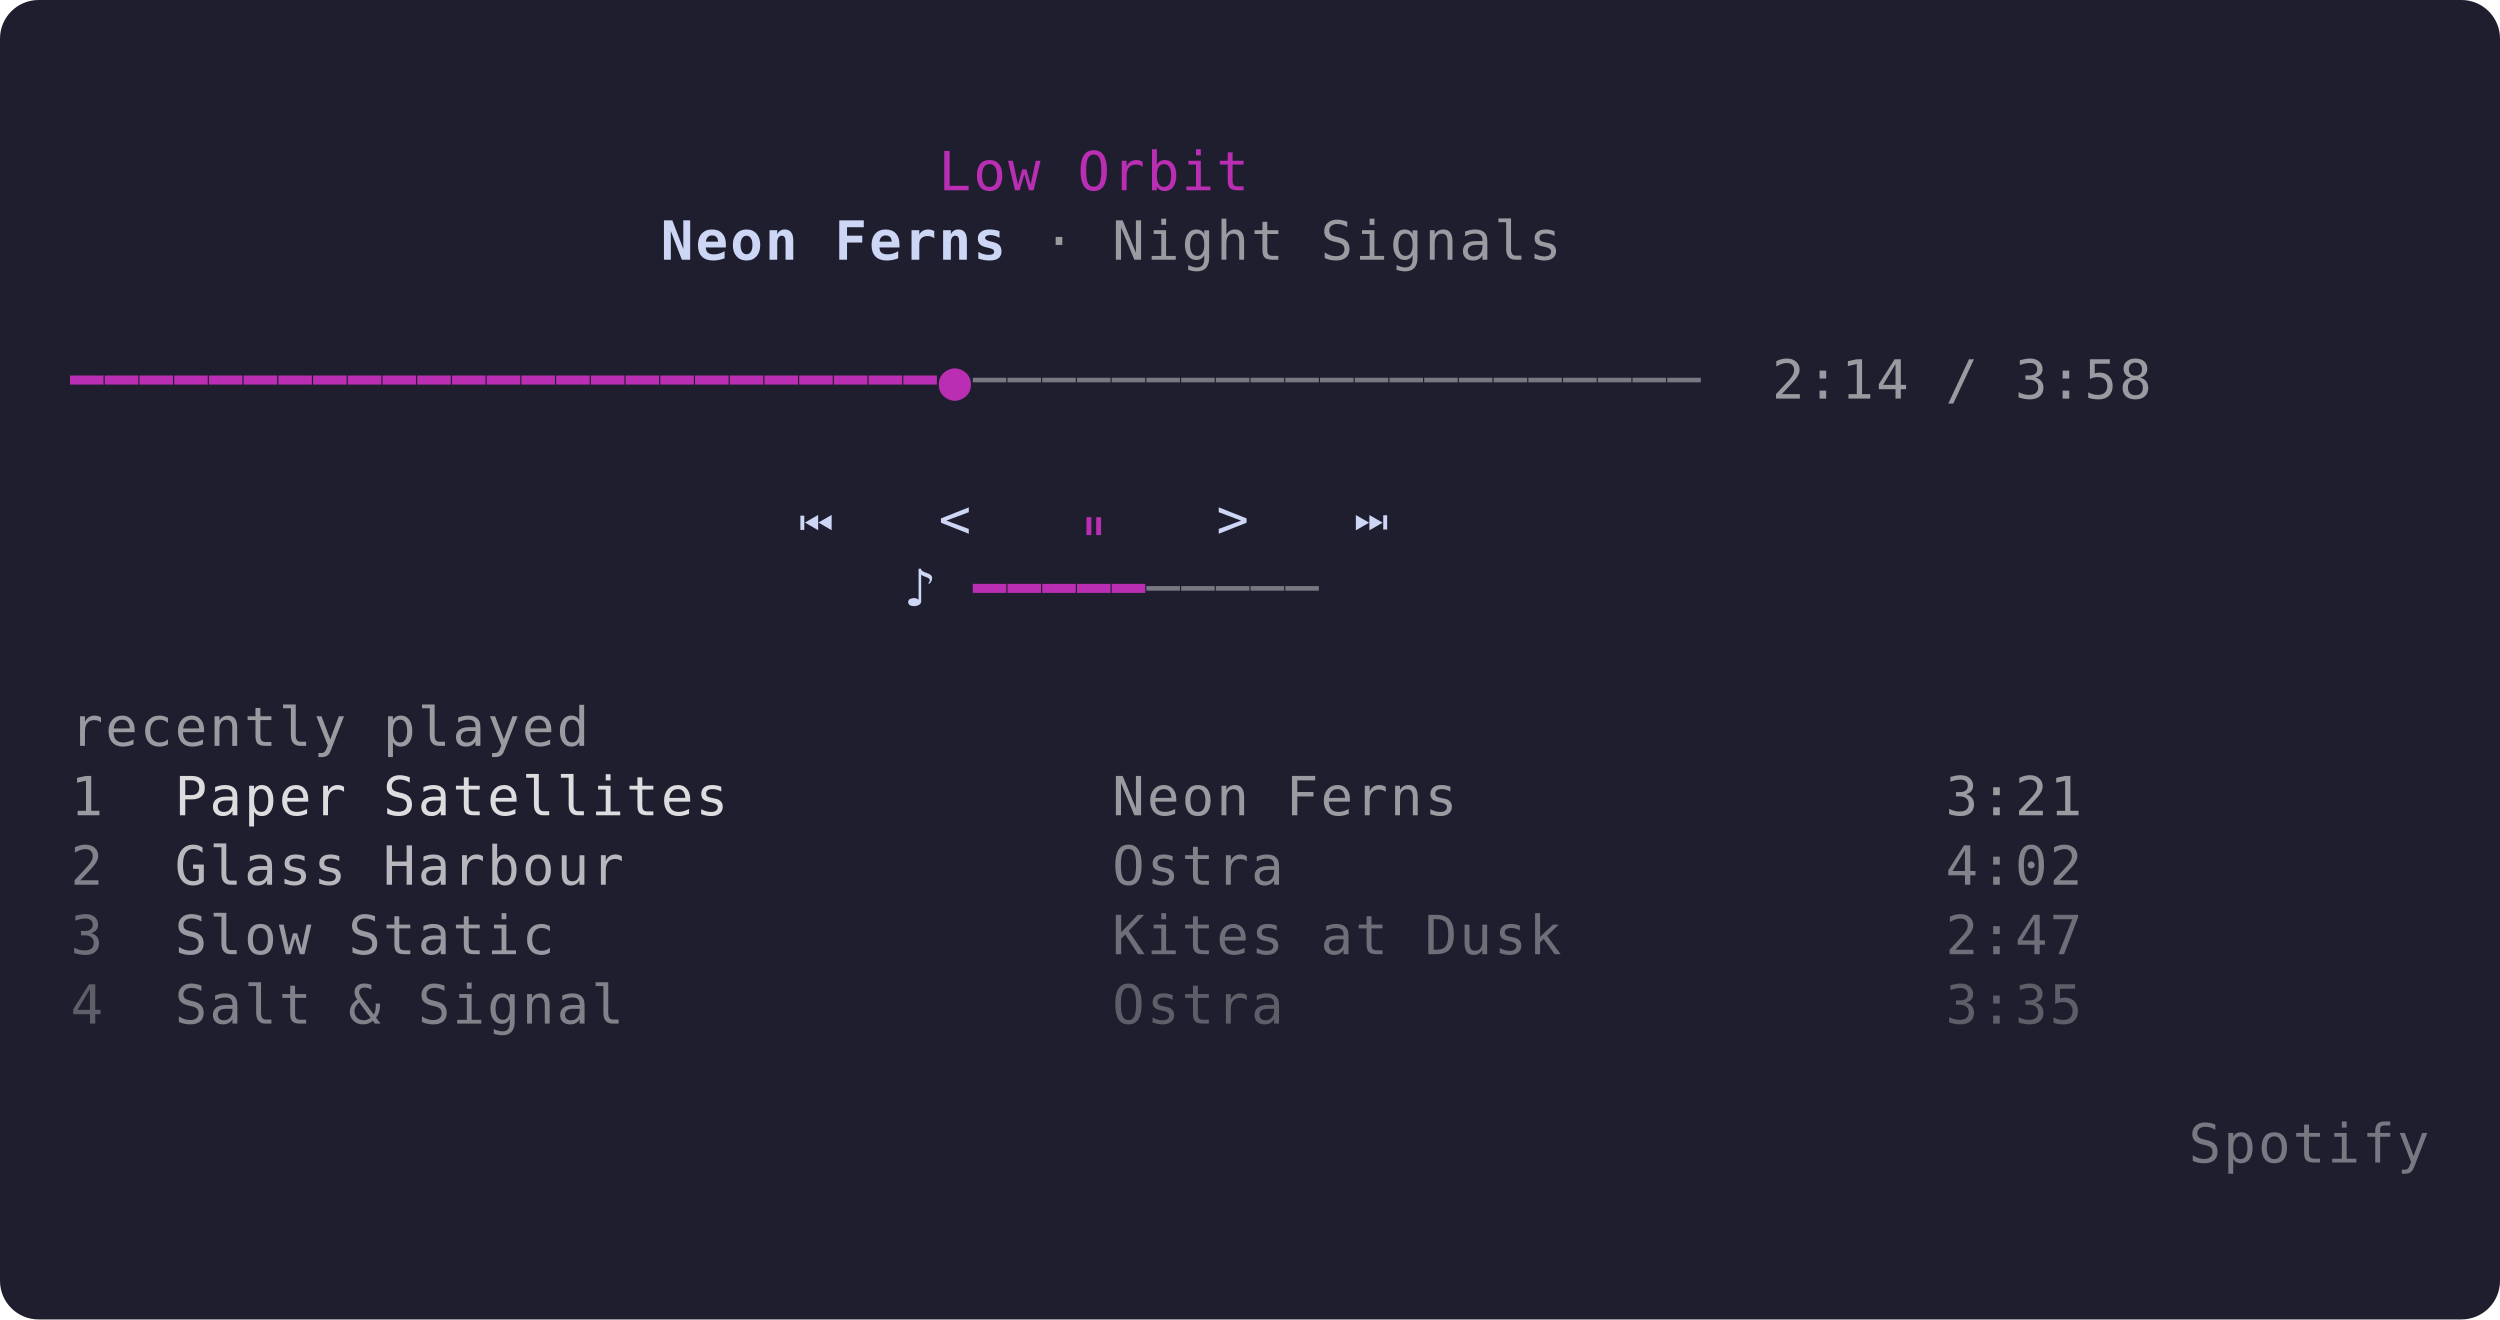
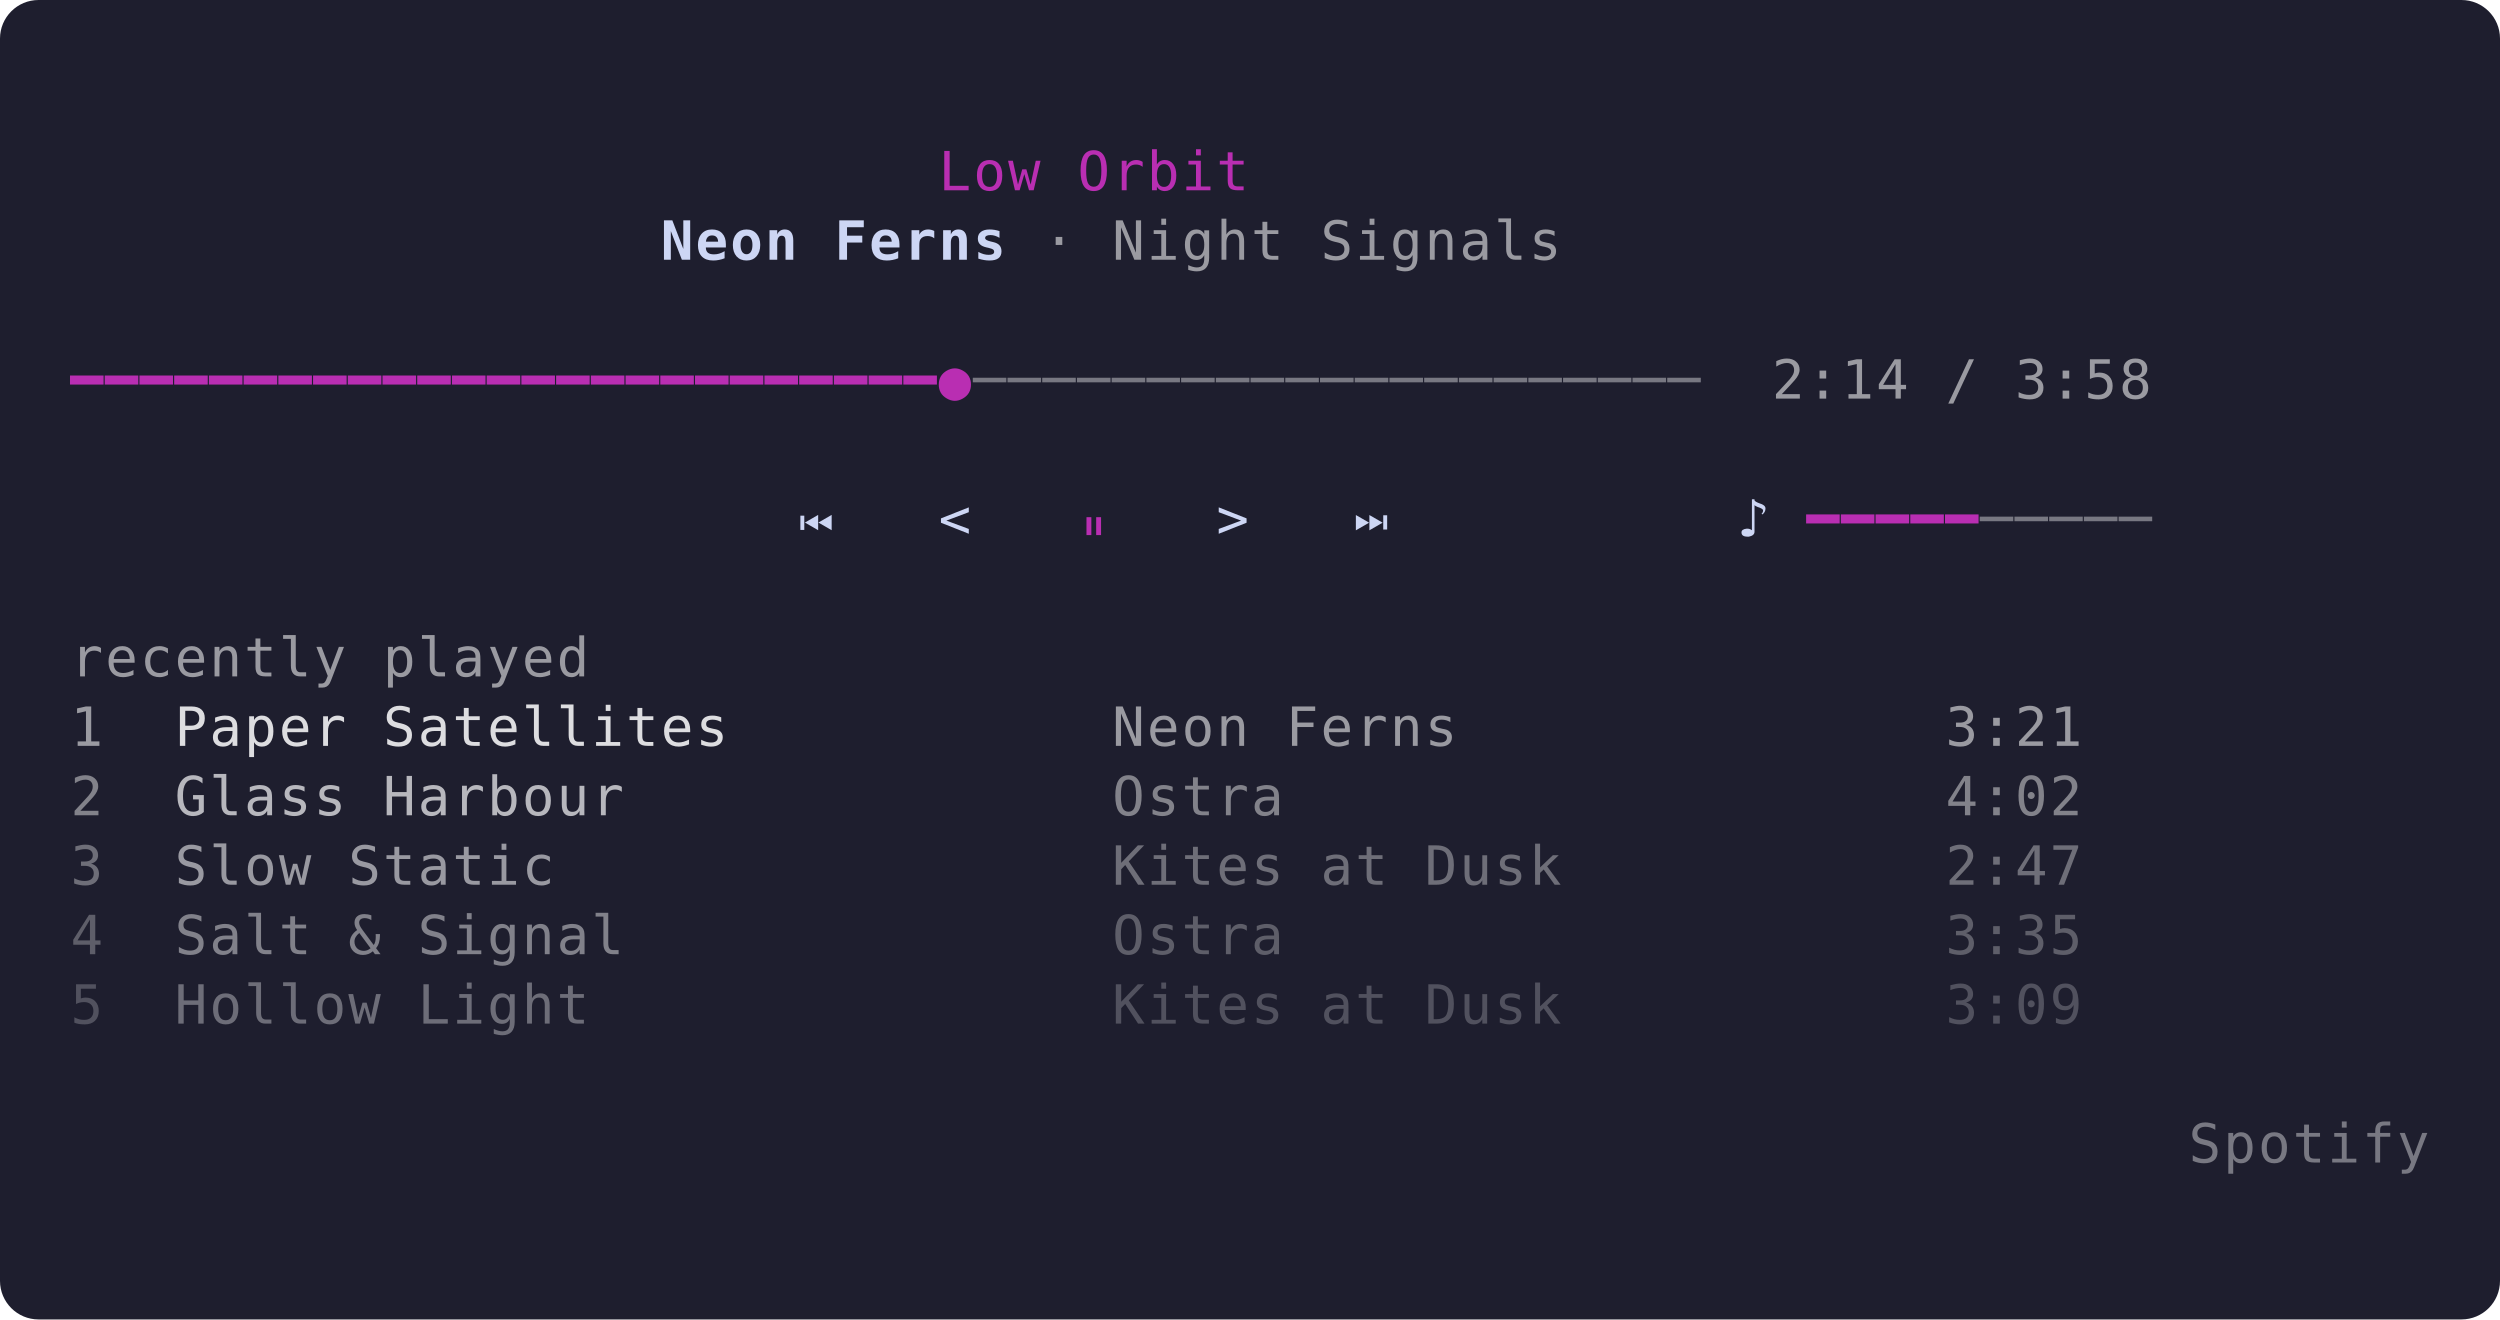
<svg xmlns="http://www.w3.org/2000/svg" width="648" height="342" viewBox="0 0 648 342" role="img">
  <rect width="100%" height="100%" rx="10" fill="#1e1e2e" />
  <g font-family="SF Mono, Menlo, Consolas, DejaVu Sans Mono, monospace" font-size="14">
    <text x="247.5" y="49.32" text-anchor="middle" fill="#b92eb2">L</text>
    <text x="256.5" y="49.32" text-anchor="middle" fill="#b92eb2">o</text>
    <text x="265.5" y="49.32" text-anchor="middle" fill="#b92eb2">w</text>
    <text x="283.5" y="49.32" text-anchor="middle" fill="#b92eb2">O</text>
    <text x="292.5" y="49.32" text-anchor="middle" fill="#b92eb2">r</text>
    <text x="301.5" y="49.32" text-anchor="middle" fill="#b92eb2">b</text>
    <text x="310.5" y="49.32" text-anchor="middle" fill="#b92eb2">i</text>
    <text x="319.5" y="49.32" text-anchor="middle" fill="#b92eb2">t</text>
    <text x="175.5" y="67.32" text-anchor="middle" fill="#cdd6f4" font-weight="bold">N</text>
    <text x="184.5" y="67.32" text-anchor="middle" fill="#cdd6f4" font-weight="bold">e</text>
    <text x="193.5" y="67.32" text-anchor="middle" fill="#cdd6f4" font-weight="bold">o</text>
    <text x="202.5" y="67.32" text-anchor="middle" fill="#cdd6f4" font-weight="bold">n</text>
    <text x="220.5" y="67.32" text-anchor="middle" fill="#cdd6f4" font-weight="bold">F</text>
    <text x="229.5" y="67.32" text-anchor="middle" fill="#cdd6f4" font-weight="bold">e</text>
    <text x="238.5" y="67.32" text-anchor="middle" fill="#cdd6f4" font-weight="bold">r</text>
    <text x="247.5" y="67.32" text-anchor="middle" fill="#cdd6f4" font-weight="bold">n</text>
    <text x="256.5" y="67.32" text-anchor="middle" fill="#cdd6f4" font-weight="bold">s</text>
    <text x="274.5" y="67.32" text-anchor="middle" fill="#9a9aa1">·</text>
    <text x="292.5" y="67.32" text-anchor="middle" fill="#9a9aa1">N</text>
    <text x="301.5" y="67.32" text-anchor="middle" fill="#9a9aa1">i</text>
    <text x="310.5" y="67.32" text-anchor="middle" fill="#9a9aa1">g</text>
    <text x="319.5" y="67.32" text-anchor="middle" fill="#9a9aa1">h</text>
    <text x="328.5" y="67.32" text-anchor="middle" fill="#9a9aa1">t</text>
    <text x="346.5" y="67.32" text-anchor="middle" fill="#9a9aa1">S</text>
    <text x="355.5" y="67.32" text-anchor="middle" fill="#9a9aa1">i</text>
    <text x="364.5" y="67.32" text-anchor="middle" fill="#9a9aa1">g</text>
    <text x="373.5" y="67.32" text-anchor="middle" fill="#9a9aa1">n</text>
    <text x="382.5" y="67.32" text-anchor="middle" fill="#9a9aa1">a</text>
    <text x="391.5" y="67.32" text-anchor="middle" fill="#9a9aa1">l</text>
    <text x="400.5" y="67.32" text-anchor="middle" fill="#9a9aa1">s</text>
    <text x="22.5" y="103.32" text-anchor="middle" fill="#b92eb2">━</text>
    <text x="31.5" y="103.32" text-anchor="middle" fill="#b92eb2">━</text>
    <text x="40.5" y="103.32" text-anchor="middle" fill="#b92eb2">━</text>
    <text x="49.5" y="103.32" text-anchor="middle" fill="#b92eb2">━</text>
    <text x="58.5" y="103.32" text-anchor="middle" fill="#b92eb2">━</text>
    <text x="67.5" y="103.32" text-anchor="middle" fill="#b92eb2">━</text>
    <text x="76.5" y="103.32" text-anchor="middle" fill="#b92eb2">━</text>
    <text x="85.5" y="103.32" text-anchor="middle" fill="#b92eb2">━</text>
    <text x="94.5" y="103.32" text-anchor="middle" fill="#b92eb2">━</text>
    <text x="103.5" y="103.32" text-anchor="middle" fill="#b92eb2">━</text>
    <text x="112.5" y="103.32" text-anchor="middle" fill="#b92eb2">━</text>
    <text x="121.5" y="103.32" text-anchor="middle" fill="#b92eb2">━</text>
    <text x="130.5" y="103.32" text-anchor="middle" fill="#b92eb2">━</text>
    <text x="139.5" y="103.32" text-anchor="middle" fill="#b92eb2">━</text>
    <text x="148.5" y="103.32" text-anchor="middle" fill="#b92eb2">━</text>
    <text x="157.5" y="103.32" text-anchor="middle" fill="#b92eb2">━</text>
    <text x="166.5" y="103.32" text-anchor="middle" fill="#b92eb2">━</text>
    <text x="175.5" y="103.32" text-anchor="middle" fill="#b92eb2">━</text>
    <text x="184.5" y="103.32" text-anchor="middle" fill="#b92eb2">━</text>
    <text x="193.5" y="103.32" text-anchor="middle" fill="#b92eb2">━</text>
    <text x="202.5" y="103.32" text-anchor="middle" fill="#b92eb2">━</text>
    <text x="211.5" y="103.32" text-anchor="middle" fill="#b92eb2">━</text>
    <text x="220.5" y="103.32" text-anchor="middle" fill="#b92eb2">━</text>
    <text x="229.5" y="103.32" text-anchor="middle" fill="#b92eb2">━</text>
    <text x="238.5" y="103.32" text-anchor="middle" fill="#b92eb2">━</text>
    <text x="247.5" y="103.32" text-anchor="middle" fill="#b92eb2">●</text>
    <text x="256.5" y="103.32" text-anchor="middle" fill="#787882">─</text>
    <text x="265.5" y="103.32" text-anchor="middle" fill="#787882">─</text>
    <text x="274.5" y="103.32" text-anchor="middle" fill="#787882">─</text>
    <text x="283.5" y="103.32" text-anchor="middle" fill="#787882">─</text>
    <text x="292.5" y="103.32" text-anchor="middle" fill="#787882">─</text>
    <text x="301.5" y="103.32" text-anchor="middle" fill="#787882">─</text>
    <text x="310.5" y="103.32" text-anchor="middle" fill="#787882">─</text>
    <text x="319.5" y="103.32" text-anchor="middle" fill="#787882">─</text>
    <text x="328.5" y="103.32" text-anchor="middle" fill="#787882">─</text>
    <text x="337.5" y="103.32" text-anchor="middle" fill="#787882">─</text>
    <text x="346.5" y="103.32" text-anchor="middle" fill="#787882">─</text>
    <text x="355.5" y="103.32" text-anchor="middle" fill="#787882">─</text>
    <text x="364.5" y="103.32" text-anchor="middle" fill="#787882">─</text>
    <text x="373.5" y="103.32" text-anchor="middle" fill="#787882">─</text>
    <text x="382.5" y="103.32" text-anchor="middle" fill="#787882">─</text>
    <text x="391.5" y="103.32" text-anchor="middle" fill="#787882">─</text>
    <text x="400.5" y="103.32" text-anchor="middle" fill="#787882">─</text>
    <text x="409.5" y="103.32" text-anchor="middle" fill="#787882">─</text>
    <text x="418.5" y="103.32" text-anchor="middle" fill="#787882">─</text>
    <text x="427.5" y="103.32" text-anchor="middle" fill="#787882">─</text>
    <text x="436.5" y="103.32" text-anchor="middle" fill="#787882">─</text>
    <text x="463.5" y="103.32" text-anchor="middle" fill="#9a9aa1">2</text>
    <text x="472.5" y="103.32" text-anchor="middle" fill="#9a9aa1">:</text>
    <text x="481.5" y="103.32" text-anchor="middle" fill="#9a9aa1">1</text>
    <text x="490.5" y="103.32" text-anchor="middle" fill="#9a9aa1">4</text>
    <text x="508.5" y="103.32" text-anchor="middle" fill="#9a9aa1">/</text>
    <text x="526.5" y="103.32" text-anchor="middle" fill="#9a9aa1">3</text>
    <text x="535.5" y="103.32" text-anchor="middle" fill="#9a9aa1">:</text>
    <text x="544.5" y="103.32" text-anchor="middle" fill="#9a9aa1">5</text>
    <text x="553.5" y="103.32" text-anchor="middle" fill="#9a9aa1">8</text>
    <text x="211.5" y="139.32" text-anchor="middle" fill="#cdd6f4">⏮</text>
    <text x="247.5" y="139.32" text-anchor="middle" fill="#cdd6f4">&lt;</text>
    <text x="283.5" y="139.32" text-anchor="middle" fill="#b92eb2">⏸</text>
    <text x="319.5" y="139.32" text-anchor="middle" fill="#cdd6f4">&gt;</text>
    <text x="355.5" y="139.32" text-anchor="middle" fill="#cdd6f4">⏭</text>
-     <text x="238.5" y="157.32" text-anchor="middle" fill="#cdd6f4">♪</text>
-     <text x="256.5" y="157.32" text-anchor="middle" fill="#b92eb2">━</text>
-     <text x="265.5" y="157.32" text-anchor="middle" fill="#b92eb2">━</text>
-     <text x="274.5" y="157.32" text-anchor="middle" fill="#b92eb2">━</text>
-     <text x="283.5" y="157.32" text-anchor="middle" fill="#b92eb2">━</text>
-     <text x="292.5" y="157.32" text-anchor="middle" fill="#b92eb2">━</text>
-     <text x="301.5" y="157.32" text-anchor="middle" fill="#787882">─</text>
-     <text x="310.5" y="157.32" text-anchor="middle" fill="#787882">─</text>
-     <text x="319.5" y="157.32" text-anchor="middle" fill="#787882">─</text>
-     <text x="328.5" y="157.32" text-anchor="middle" fill="#787882">─</text>
-     <text x="337.5" y="157.32" text-anchor="middle" fill="#787882">─</text>
-     <text x="22.5" y="193.32" text-anchor="middle" fill="#9a9aa1">r</text>
-     <text x="31.5" y="193.32" text-anchor="middle" fill="#9a9aa1">e</text>
-     <text x="40.5" y="193.32" text-anchor="middle" fill="#9a9aa1">c</text>
-     <text x="49.5" y="193.32" text-anchor="middle" fill="#9a9aa1">e</text>
-     <text x="58.5" y="193.32" text-anchor="middle" fill="#9a9aa1">n</text>
-     <text x="67.5" y="193.32" text-anchor="middle" fill="#9a9aa1">t</text>
-     <text x="76.5" y="193.32" text-anchor="middle" fill="#9a9aa1">l</text>
-     <text x="85.5" y="193.32" text-anchor="middle" fill="#9a9aa1">y</text>
-     <text x="103.5" y="193.32" text-anchor="middle" fill="#9a9aa1">p</text>
-     <text x="112.5" y="193.32" text-anchor="middle" fill="#9a9aa1">l</text>
-     <text x="121.5" y="193.32" text-anchor="middle" fill="#9a9aa1">a</text>
-     <text x="130.5" y="193.32" text-anchor="middle" fill="#9a9aa1">y</text>
-     <text x="139.5" y="193.32" text-anchor="middle" fill="#9a9aa1">e</text>
-     <text x="148.5" y="193.32" text-anchor="middle" fill="#9a9aa1">d</text>
-     <text x="22.5" y="211.32" text-anchor="middle" fill="#9a9aa1">1</text>
-     <text x="49.5" y="211.32" text-anchor="middle" fill="#dddde0">P</text>
-     <text x="58.5" y="211.32" text-anchor="middle" fill="#dddde0">a</text>
-     <text x="67.5" y="211.32" text-anchor="middle" fill="#dddde0">p</text>
-     <text x="76.5" y="211.32" text-anchor="middle" fill="#dddde0">e</text>
-     <text x="85.5" y="211.32" text-anchor="middle" fill="#dddde0">r</text>
-     <text x="103.5" y="211.32" text-anchor="middle" fill="#dddde0">S</text>
-     <text x="112.5" y="211.32" text-anchor="middle" fill="#dddde0">a</text>
-     <text x="121.5" y="211.32" text-anchor="middle" fill="#dddde0">t</text>
-     <text x="130.5" y="211.32" text-anchor="middle" fill="#dddde0">e</text>
-     <text x="139.5" y="211.32" text-anchor="middle" fill="#dddde0">l</text>
-     <text x="148.5" y="211.32" text-anchor="middle" fill="#dddde0">l</text>
-     <text x="157.5" y="211.32" text-anchor="middle" fill="#dddde0">i</text>
-     <text x="166.5" y="211.32" text-anchor="middle" fill="#dddde0">t</text>
-     <text x="175.5" y="211.32" text-anchor="middle" fill="#dddde0">e</text>
-     <text x="184.5" y="211.32" text-anchor="middle" fill="#dddde0">s</text>
-     <text x="292.5" y="211.32" text-anchor="middle" fill="#9a9aa1">N</text>
-     <text x="301.5" y="211.32" text-anchor="middle" fill="#9a9aa1">e</text>
-     <text x="310.5" y="211.32" text-anchor="middle" fill="#9a9aa1">o</text>
-     <text x="319.5" y="211.32" text-anchor="middle" fill="#9a9aa1">n</text>
-     <text x="337.5" y="211.32" text-anchor="middle" fill="#9a9aa1">F</text>
-     <text x="346.5" y="211.32" text-anchor="middle" fill="#9a9aa1">e</text>
-     <text x="355.5" y="211.32" text-anchor="middle" fill="#9a9aa1">r</text>
-     <text x="364.5" y="211.32" text-anchor="middle" fill="#9a9aa1">n</text>
-     <text x="373.5" y="211.32" text-anchor="middle" fill="#9a9aa1">s</text>
-     <text x="508.5" y="211.32" text-anchor="middle" fill="#9a9aa1">3</text>
-     <text x="517.5" y="211.32" text-anchor="middle" fill="#9a9aa1">:</text>
-     <text x="526.5" y="211.32" text-anchor="middle" fill="#9a9aa1">2</text>
-     <text x="535.5" y="211.32" text-anchor="middle" fill="#9a9aa1">1</text>
-     <text x="22.5" y="229.32" text-anchor="middle" fill="#82828a">2</text>
-     <text x="49.5" y="229.32" text-anchor="middle" fill="#b7b7bd">G</text>
-     <text x="58.5" y="229.32" text-anchor="middle" fill="#b7b7bd">l</text>
-     <text x="67.5" y="229.32" text-anchor="middle" fill="#b7b7bd">a</text>
-     <text x="76.5" y="229.32" text-anchor="middle" fill="#b7b7bd">s</text>
-     <text x="85.5" y="229.32" text-anchor="middle" fill="#b7b7bd">s</text>
-     <text x="103.5" y="229.32" text-anchor="middle" fill="#b7b7bd">H</text>
-     <text x="112.5" y="229.32" text-anchor="middle" fill="#b7b7bd">a</text>
-     <text x="121.5" y="229.32" text-anchor="middle" fill="#b7b7bd">r</text>
-     <text x="130.5" y="229.32" text-anchor="middle" fill="#b7b7bd">b</text>
-     <text x="139.5" y="229.32" text-anchor="middle" fill="#b7b7bd">o</text>
-     <text x="148.5" y="229.32" text-anchor="middle" fill="#b7b7bd">u</text>
-     <text x="157.5" y="229.32" text-anchor="middle" fill="#b7b7bd">r</text>
-     <text x="292.5" y="229.32" text-anchor="middle" fill="#82828a">O</text>
-     <text x="301.5" y="229.32" text-anchor="middle" fill="#82828a">s</text>
-     <text x="310.5" y="229.32" text-anchor="middle" fill="#82828a">t</text>
-     <text x="319.5" y="229.32" text-anchor="middle" fill="#82828a">r</text>
-     <text x="328.5" y="229.32" text-anchor="middle" fill="#82828a">a</text>
-     <text x="508.5" y="229.32" text-anchor="middle" fill="#82828a">4</text>
-     <text x="517.5" y="229.32" text-anchor="middle" fill="#82828a">:</text>
-     <text x="526.5" y="229.32" text-anchor="middle" fill="#82828a">0</text>
-     <text x="535.5" y="229.32" text-anchor="middle" fill="#82828a">2</text>
-     <text x="22.5" y="247.32" text-anchor="middle" fill="#6e6e78">3</text>
-     <text x="49.5" y="247.32" text-anchor="middle" fill="#9999a1">S</text>
-     <text x="58.5" y="247.32" text-anchor="middle" fill="#9999a1">l</text>
-     <text x="67.5" y="247.32" text-anchor="middle" fill="#9999a1">o</text>
-     <text x="76.5" y="247.32" text-anchor="middle" fill="#9999a1">w</text>
-     <text x="94.5" y="247.32" text-anchor="middle" fill="#9999a1">S</text>
-     <text x="103.5" y="247.32" text-anchor="middle" fill="#9999a1">t</text>
-     <text x="112.5" y="247.32" text-anchor="middle" fill="#9999a1">a</text>
-     <text x="121.5" y="247.32" text-anchor="middle" fill="#9999a1">t</text>
-     <text x="130.5" y="247.32" text-anchor="middle" fill="#9999a1">i</text>
-     <text x="139.5" y="247.32" text-anchor="middle" fill="#9999a1">c</text>
-     <text x="292.5" y="247.32" text-anchor="middle" fill="#6e6e78">K</text>
-     <text x="301.5" y="247.32" text-anchor="middle" fill="#6e6e78">i</text>
-     <text x="310.5" y="247.32" text-anchor="middle" fill="#6e6e78">t</text>
-     <text x="319.5" y="247.32" text-anchor="middle" fill="#6e6e78">e</text>
-     <text x="328.5" y="247.32" text-anchor="middle" fill="#6e6e78">s</text>
-     <text x="346.5" y="247.32" text-anchor="middle" fill="#6e6e78">a</text>
-     <text x="355.5" y="247.32" text-anchor="middle" fill="#6e6e78">t</text>
-     <text x="373.5" y="247.32" text-anchor="middle" fill="#6e6e78">D</text>
-     <text x="382.5" y="247.32" text-anchor="middle" fill="#6e6e78">u</text>
-     <text x="391.5" y="247.32" text-anchor="middle" fill="#6e6e78">s</text>
-     <text x="400.5" y="247.32" text-anchor="middle" fill="#6e6e78">k</text>
-     <text x="508.5" y="247.32" text-anchor="middle" fill="#6e6e78">2</text>
-     <text x="517.5" y="247.32" text-anchor="middle" fill="#6e6e78">:</text>
-     <text x="526.5" y="247.32" text-anchor="middle" fill="#6e6e78">4</text>
-     <text x="535.5" y="247.32" text-anchor="middle" fill="#6e6e78">7</text>
-     <text x="22.5" y="265.32" text-anchor="middle" fill="#5e5e69">4</text>
-     <text x="49.5" y="265.32" text-anchor="middle" fill="#81818a">S</text>
-     <text x="58.5" y="265.32" text-anchor="middle" fill="#81818a">a</text>
-     <text x="67.5" y="265.32" text-anchor="middle" fill="#81818a">l</text>
-     <text x="76.5" y="265.32" text-anchor="middle" fill="#81818a">t</text>
-     <text x="94.5" y="265.32" text-anchor="middle" fill="#81818a">&amp;</text>
-     <text x="112.5" y="265.32" text-anchor="middle" fill="#81818a">S</text>
-     <text x="121.5" y="265.32" text-anchor="middle" fill="#81818a">i</text>
-     <text x="130.5" y="265.32" text-anchor="middle" fill="#81818a">g</text>
-     <text x="139.5" y="265.32" text-anchor="middle" fill="#81818a">n</text>
-     <text x="148.5" y="265.32" text-anchor="middle" fill="#81818a">a</text>
-     <text x="157.5" y="265.32" text-anchor="middle" fill="#81818a">l</text>
-     <text x="292.5" y="265.32" text-anchor="middle" fill="#5e5e69">O</text>
-     <text x="301.5" y="265.32" text-anchor="middle" fill="#5e5e69">s</text>
-     <text x="310.5" y="265.32" text-anchor="middle" fill="#5e5e69">t</text>
-     <text x="319.5" y="265.32" text-anchor="middle" fill="#5e5e69">r</text>
-     <text x="328.5" y="265.32" text-anchor="middle" fill="#5e5e69">a</text>
-     <text x="508.5" y="265.32" text-anchor="middle" fill="#5e5e69">3</text>
-     <text x="517.5" y="265.32" text-anchor="middle" fill="#5e5e69">:</text>
-     <text x="526.5" y="265.32" text-anchor="middle" fill="#5e5e69">3</text>
-     <text x="535.5" y="265.32" text-anchor="middle" fill="#5e5e69">5</text>
+     <text x="454.5" y="139.32" text-anchor="middle" fill="#cdd6f4">♪</text>
+     <text x="472.5" y="139.32" text-anchor="middle" fill="#b92eb2">━</text>
+     <text x="481.5" y="139.32" text-anchor="middle" fill="#b92eb2">━</text>
+     <text x="490.5" y="139.32" text-anchor="middle" fill="#b92eb2">━</text>
+     <text x="499.5" y="139.32" text-anchor="middle" fill="#b92eb2">━</text>
+     <text x="508.5" y="139.32" text-anchor="middle" fill="#b92eb2">━</text>
+     <text x="517.5" y="139.32" text-anchor="middle" fill="#787882">─</text>
+     <text x="526.5" y="139.32" text-anchor="middle" fill="#787882">─</text>
+     <text x="535.5" y="139.32" text-anchor="middle" fill="#787882">─</text>
+     <text x="544.5" y="139.32" text-anchor="middle" fill="#787882">─</text>
+     <text x="553.5" y="139.32" text-anchor="middle" fill="#787882">─</text>
+     <text x="22.5" y="175.32" text-anchor="middle" fill="#9a9aa1">r</text>
+     <text x="31.5" y="175.32" text-anchor="middle" fill="#9a9aa1">e</text>
+     <text x="40.5" y="175.32" text-anchor="middle" fill="#9a9aa1">c</text>
+     <text x="49.5" y="175.32" text-anchor="middle" fill="#9a9aa1">e</text>
+     <text x="58.5" y="175.32" text-anchor="middle" fill="#9a9aa1">n</text>
+     <text x="67.5" y="175.32" text-anchor="middle" fill="#9a9aa1">t</text>
+     <text x="76.5" y="175.32" text-anchor="middle" fill="#9a9aa1">l</text>
+     <text x="85.5" y="175.32" text-anchor="middle" fill="#9a9aa1">y</text>
+     <text x="103.5" y="175.32" text-anchor="middle" fill="#9a9aa1">p</text>
+     <text x="112.5" y="175.32" text-anchor="middle" fill="#9a9aa1">l</text>
+     <text x="121.5" y="175.32" text-anchor="middle" fill="#9a9aa1">a</text>
+     <text x="130.5" y="175.32" text-anchor="middle" fill="#9a9aa1">y</text>
+     <text x="139.5" y="175.32" text-anchor="middle" fill="#9a9aa1">e</text>
+     <text x="148.5" y="175.32" text-anchor="middle" fill="#9a9aa1">d</text>
+     <text x="22.5" y="193.32" text-anchor="middle" fill="#9a9aa1">1</text>
+     <text x="49.5" y="193.32" text-anchor="middle" fill="#dddde0">P</text>
+     <text x="58.5" y="193.32" text-anchor="middle" fill="#dddde0">a</text>
+     <text x="67.5" y="193.32" text-anchor="middle" fill="#dddde0">p</text>
+     <text x="76.5" y="193.32" text-anchor="middle" fill="#dddde0">e</text>
+     <text x="85.5" y="193.32" text-anchor="middle" fill="#dddde0">r</text>
+     <text x="103.5" y="193.32" text-anchor="middle" fill="#dddde0">S</text>
+     <text x="112.5" y="193.32" text-anchor="middle" fill="#dddde0">a</text>
+     <text x="121.5" y="193.32" text-anchor="middle" fill="#dddde0">t</text>
+     <text x="130.5" y="193.32" text-anchor="middle" fill="#dddde0">e</text>
+     <text x="139.5" y="193.32" text-anchor="middle" fill="#dddde0">l</text>
+     <text x="148.5" y="193.32" text-anchor="middle" fill="#dddde0">l</text>
+     <text x="157.5" y="193.32" text-anchor="middle" fill="#dddde0">i</text>
+     <text x="166.5" y="193.32" text-anchor="middle" fill="#dddde0">t</text>
+     <text x="175.5" y="193.32" text-anchor="middle" fill="#dddde0">e</text>
+     <text x="184.5" y="193.32" text-anchor="middle" fill="#dddde0">s</text>
+     <text x="292.5" y="193.32" text-anchor="middle" fill="#9a9aa1">N</text>
+     <text x="301.5" y="193.32" text-anchor="middle" fill="#9a9aa1">e</text>
+     <text x="310.5" y="193.32" text-anchor="middle" fill="#9a9aa1">o</text>
+     <text x="319.5" y="193.32" text-anchor="middle" fill="#9a9aa1">n</text>
+     <text x="337.5" y="193.32" text-anchor="middle" fill="#9a9aa1">F</text>
+     <text x="346.5" y="193.32" text-anchor="middle" fill="#9a9aa1">e</text>
+     <text x="355.5" y="193.32" text-anchor="middle" fill="#9a9aa1">r</text>
+     <text x="364.5" y="193.32" text-anchor="middle" fill="#9a9aa1">n</text>
+     <text x="373.5" y="193.32" text-anchor="middle" fill="#9a9aa1">s</text>
+     <text x="508.5" y="193.32" text-anchor="middle" fill="#9a9aa1">3</text>
+     <text x="517.5" y="193.32" text-anchor="middle" fill="#9a9aa1">:</text>
+     <text x="526.5" y="193.32" text-anchor="middle" fill="#9a9aa1">2</text>
+     <text x="535.5" y="193.32" text-anchor="middle" fill="#9a9aa1">1</text>
+     <text x="22.5" y="211.32" text-anchor="middle" fill="#82828a">2</text>
+     <text x="49.5" y="211.32" text-anchor="middle" fill="#b7b7bd">G</text>
+     <text x="58.5" y="211.32" text-anchor="middle" fill="#b7b7bd">l</text>
+     <text x="67.5" y="211.32" text-anchor="middle" fill="#b7b7bd">a</text>
+     <text x="76.5" y="211.32" text-anchor="middle" fill="#b7b7bd">s</text>
+     <text x="85.5" y="211.32" text-anchor="middle" fill="#b7b7bd">s</text>
+     <text x="103.5" y="211.32" text-anchor="middle" fill="#b7b7bd">H</text>
+     <text x="112.5" y="211.32" text-anchor="middle" fill="#b7b7bd">a</text>
+     <text x="121.5" y="211.32" text-anchor="middle" fill="#b7b7bd">r</text>
+     <text x="130.5" y="211.32" text-anchor="middle" fill="#b7b7bd">b</text>
+     <text x="139.5" y="211.32" text-anchor="middle" fill="#b7b7bd">o</text>
+     <text x="148.5" y="211.32" text-anchor="middle" fill="#b7b7bd">u</text>
+     <text x="157.5" y="211.32" text-anchor="middle" fill="#b7b7bd">r</text>
+     <text x="292.5" y="211.32" text-anchor="middle" fill="#82828a">O</text>
+     <text x="301.5" y="211.32" text-anchor="middle" fill="#82828a">s</text>
+     <text x="310.5" y="211.32" text-anchor="middle" fill="#82828a">t</text>
+     <text x="319.5" y="211.32" text-anchor="middle" fill="#82828a">r</text>
+     <text x="328.5" y="211.32" text-anchor="middle" fill="#82828a">a</text>
+     <text x="508.5" y="211.32" text-anchor="middle" fill="#82828a">4</text>
+     <text x="517.5" y="211.32" text-anchor="middle" fill="#82828a">:</text>
+     <text x="526.5" y="211.32" text-anchor="middle" fill="#82828a">0</text>
+     <text x="535.5" y="211.32" text-anchor="middle" fill="#82828a">2</text>
+     <text x="22.5" y="229.32" text-anchor="middle" fill="#6e6e78">3</text>
+     <text x="49.5" y="229.32" text-anchor="middle" fill="#9999a1">S</text>
+     <text x="58.5" y="229.32" text-anchor="middle" fill="#9999a1">l</text>
+     <text x="67.5" y="229.32" text-anchor="middle" fill="#9999a1">o</text>
+     <text x="76.5" y="229.32" text-anchor="middle" fill="#9999a1">w</text>
+     <text x="94.5" y="229.32" text-anchor="middle" fill="#9999a1">S</text>
+     <text x="103.5" y="229.32" text-anchor="middle" fill="#9999a1">t</text>
+     <text x="112.5" y="229.32" text-anchor="middle" fill="#9999a1">a</text>
+     <text x="121.5" y="229.32" text-anchor="middle" fill="#9999a1">t</text>
+     <text x="130.5" y="229.32" text-anchor="middle" fill="#9999a1">i</text>
+     <text x="139.5" y="229.32" text-anchor="middle" fill="#9999a1">c</text>
+     <text x="292.5" y="229.32" text-anchor="middle" fill="#6e6e78">K</text>
+     <text x="301.5" y="229.32" text-anchor="middle" fill="#6e6e78">i</text>
+     <text x="310.5" y="229.32" text-anchor="middle" fill="#6e6e78">t</text>
+     <text x="319.5" y="229.32" text-anchor="middle" fill="#6e6e78">e</text>
+     <text x="328.5" y="229.32" text-anchor="middle" fill="#6e6e78">s</text>
+     <text x="346.5" y="229.32" text-anchor="middle" fill="#6e6e78">a</text>
+     <text x="355.5" y="229.32" text-anchor="middle" fill="#6e6e78">t</text>
+     <text x="373.5" y="229.32" text-anchor="middle" fill="#6e6e78">D</text>
+     <text x="382.5" y="229.32" text-anchor="middle" fill="#6e6e78">u</text>
+     <text x="391.5" y="229.32" text-anchor="middle" fill="#6e6e78">s</text>
+     <text x="400.5" y="229.32" text-anchor="middle" fill="#6e6e78">k</text>
+     <text x="508.5" y="229.32" text-anchor="middle" fill="#6e6e78">2</text>
+     <text x="517.5" y="229.32" text-anchor="middle" fill="#6e6e78">:</text>
+     <text x="526.5" y="229.32" text-anchor="middle" fill="#6e6e78">4</text>
+     <text x="535.5" y="229.32" text-anchor="middle" fill="#6e6e78">7</text>
+     <text x="22.5" y="247.32" text-anchor="middle" fill="#5e5e69">4</text>
+     <text x="49.5" y="247.32" text-anchor="middle" fill="#81818a">S</text>
+     <text x="58.5" y="247.32" text-anchor="middle" fill="#81818a">a</text>
+     <text x="67.5" y="247.32" text-anchor="middle" fill="#81818a">l</text>
+     <text x="76.5" y="247.32" text-anchor="middle" fill="#81818a">t</text>
+     <text x="94.5" y="247.32" text-anchor="middle" fill="#81818a">&amp;</text>
+     <text x="112.5" y="247.32" text-anchor="middle" fill="#81818a">S</text>
+     <text x="121.5" y="247.32" text-anchor="middle" fill="#81818a">i</text>
+     <text x="130.5" y="247.32" text-anchor="middle" fill="#81818a">g</text>
+     <text x="139.5" y="247.32" text-anchor="middle" fill="#81818a">n</text>
+     <text x="148.5" y="247.32" text-anchor="middle" fill="#81818a">a</text>
+     <text x="157.5" y="247.32" text-anchor="middle" fill="#81818a">l</text>
+     <text x="292.5" y="247.32" text-anchor="middle" fill="#5e5e69">O</text>
+     <text x="301.5" y="247.32" text-anchor="middle" fill="#5e5e69">s</text>
+     <text x="310.5" y="247.32" text-anchor="middle" fill="#5e5e69">t</text>
+     <text x="319.5" y="247.32" text-anchor="middle" fill="#5e5e69">r</text>
+     <text x="328.5" y="247.32" text-anchor="middle" fill="#5e5e69">a</text>
+     <text x="508.5" y="247.32" text-anchor="middle" fill="#5e5e69">3</text>
+     <text x="517.5" y="247.32" text-anchor="middle" fill="#5e5e69">:</text>
+     <text x="526.5" y="247.32" text-anchor="middle" fill="#5e5e69">3</text>
+     <text x="535.5" y="247.32" text-anchor="middle" fill="#5e5e69">5</text>
+     <text x="22.5" y="265.32" text-anchor="middle" fill="#51515e">5</text>
+     <text x="49.5" y="265.32" text-anchor="middle" fill="#6d6d78">H</text>
+     <text x="58.5" y="265.32" text-anchor="middle" fill="#6d6d78">o</text>
+     <text x="67.5" y="265.32" text-anchor="middle" fill="#6d6d78">l</text>
+     <text x="76.5" y="265.32" text-anchor="middle" fill="#6d6d78">l</text>
+     <text x="85.5" y="265.32" text-anchor="middle" fill="#6d6d78">o</text>
+     <text x="94.5" y="265.32" text-anchor="middle" fill="#6d6d78">w</text>
+     <text x="112.5" y="265.32" text-anchor="middle" fill="#6d6d78">L</text>
+     <text x="121.5" y="265.32" text-anchor="middle" fill="#6d6d78">i</text>
+     <text x="130.5" y="265.32" text-anchor="middle" fill="#6d6d78">g</text>
+     <text x="139.5" y="265.32" text-anchor="middle" fill="#6d6d78">h</text>
+     <text x="148.5" y="265.32" text-anchor="middle" fill="#6d6d78">t</text>
+     <text x="292.5" y="265.32" text-anchor="middle" fill="#51515e">K</text>
+     <text x="301.5" y="265.32" text-anchor="middle" fill="#51515e">i</text>
+     <text x="310.5" y="265.32" text-anchor="middle" fill="#51515e">t</text>
+     <text x="319.5" y="265.32" text-anchor="middle" fill="#51515e">e</text>
+     <text x="328.5" y="265.32" text-anchor="middle" fill="#51515e">s</text>
+     <text x="346.5" y="265.32" text-anchor="middle" fill="#51515e">a</text>
+     <text x="355.5" y="265.32" text-anchor="middle" fill="#51515e">t</text>
+     <text x="373.5" y="265.32" text-anchor="middle" fill="#51515e">D</text>
+     <text x="382.5" y="265.32" text-anchor="middle" fill="#51515e">u</text>
+     <text x="391.5" y="265.32" text-anchor="middle" fill="#51515e">s</text>
+     <text x="400.5" y="265.32" text-anchor="middle" fill="#51515e">k</text>
+     <text x="508.5" y="265.32" text-anchor="middle" fill="#51515e">3</text>
+     <text x="517.5" y="265.32" text-anchor="middle" fill="#51515e">:</text>
+     <text x="526.5" y="265.32" text-anchor="middle" fill="#51515e">0</text>
+     <text x="535.5" y="265.32" text-anchor="middle" fill="#51515e">9</text>
    <text x="571.5" y="301.32" text-anchor="middle" fill="#787882">S</text>
    <text x="580.5" y="301.32" text-anchor="middle" fill="#787882">p</text>
    <text x="589.5" y="301.32" text-anchor="middle" fill="#787882">o</text>
    <text x="598.5" y="301.32" text-anchor="middle" fill="#787882">t</text>
    <text x="607.5" y="301.32" text-anchor="middle" fill="#787882">i</text>
    <text x="616.5" y="301.32" text-anchor="middle" fill="#787882">f</text>
    <text x="625.5" y="301.32" text-anchor="middle" fill="#787882">y</text>
  </g>
</svg>
